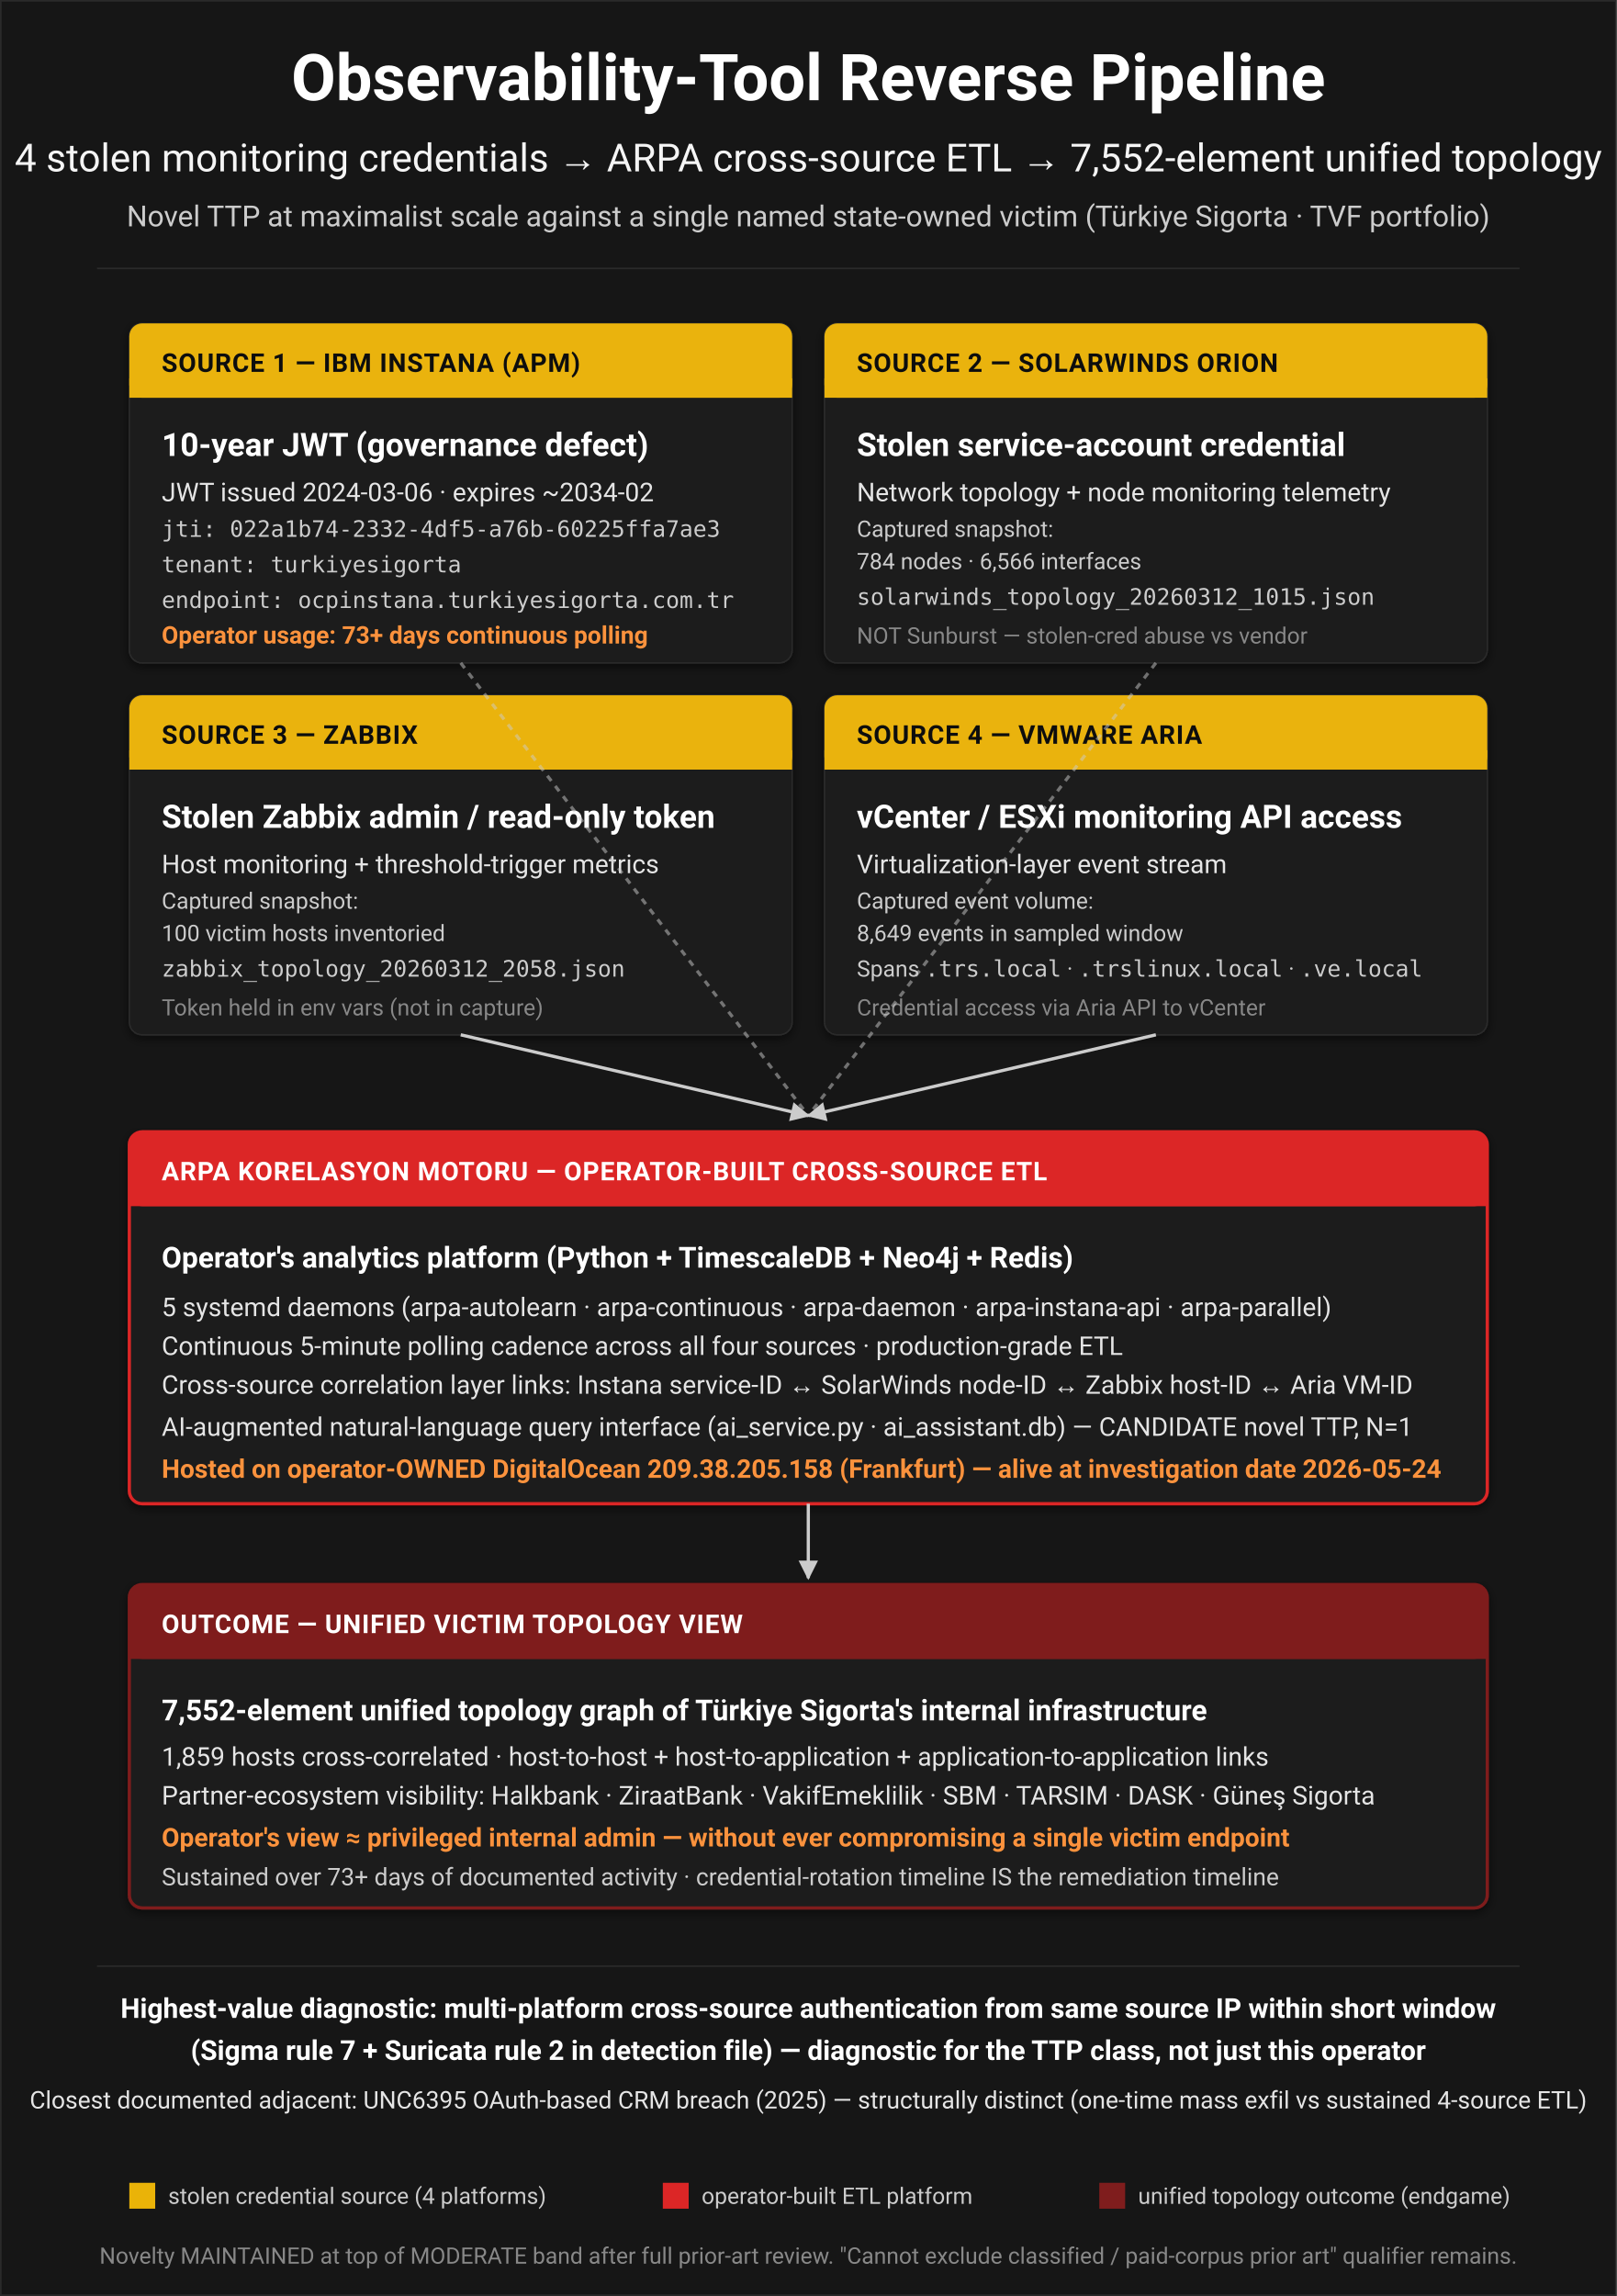
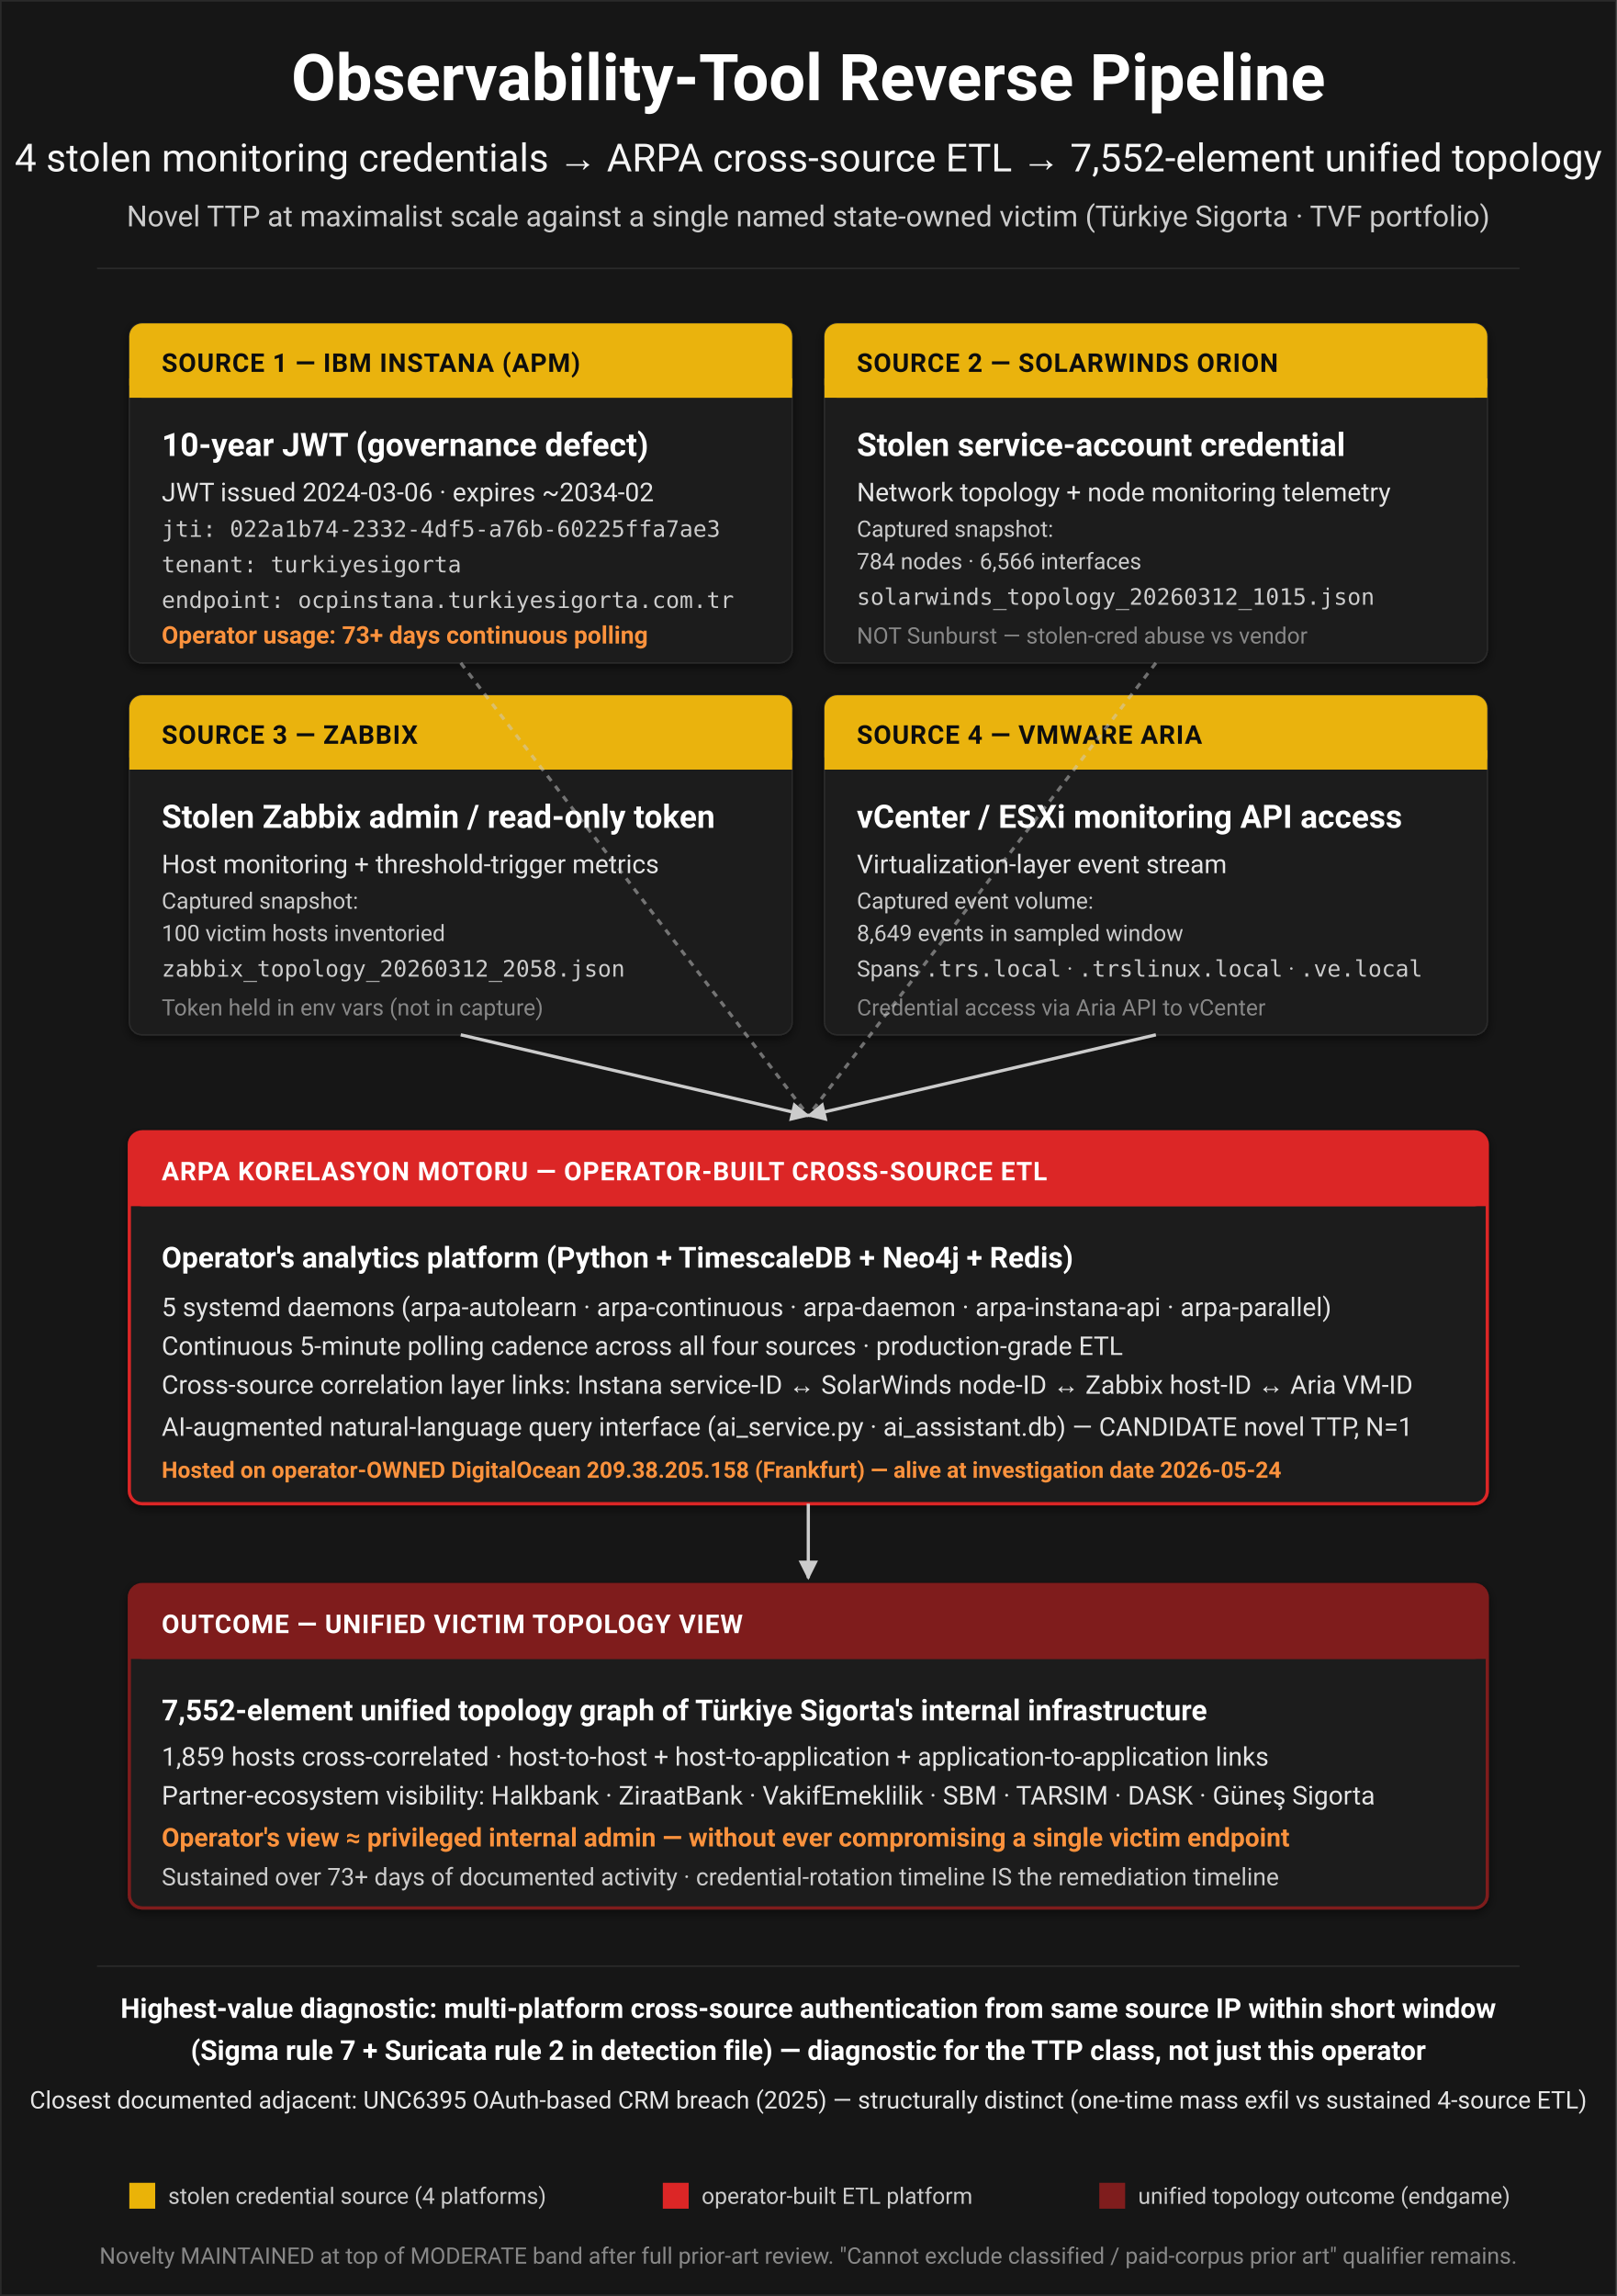
<svg xmlns="http://www.w3.org/2000/svg" viewBox="0 0 1000 1420" font-family="-apple-system, BlinkMacSystemFont, 'Segoe UI', Roboto, 'Helvetica Neue', Arial, sans-serif">
  <defs>
    <filter id="cardShadow" x="-2%" y="-2%" width="104%" height="108%">
      <feDropShadow dx="0" dy="2" stdDeviation="3" flood-color="#000" flood-opacity="0.55" />
    </filter>
    <marker id="arrow" viewBox="0 0 10 10" refX="9" refY="5" markerWidth="6" markerHeight="6" orient="auto-start-reverse">
      <path d="M0,0 L10,5 L0,10 z" fill="#cccccc" />
    </marker>
  </defs>
  <rect width="1000" height="1420" fill="#161616" />
  <rect x="0.5" y="0.5" width="999" height="1419" fill="none" stroke="#2a2a2a" stroke-width="1" />
  <text x="500" y="62" text-anchor="middle" font-size="40" font-weight="700" fill="#ffffff">Observability-Tool Reverse Pipeline</text>
  <text x="500" y="106" text-anchor="middle" font-size="24" fill="#f5f5f5">4 stolen monitoring credentials → ARPA cross-source ETL → 7,552-element unified topology</text>
  <text x="500" y="140" text-anchor="middle" font-size="18" fill="#cccccc">Novel TTP at maximalist scale against a single named state-owned victim (Türkiye Sigorta · TVF portfolio)</text>
  <line x1="60" y1="166" x2="940" y2="166" stroke="#2a2a2a" stroke-width="1" />
  <g filter="url(#cardShadow)">
    <rect x="80" y="200" width="410" height="210" rx="8" fill="#1a1a1a" stroke="#2a2a2a" stroke-width="1" />
    <rect x="80" y="200" width="410" height="46" rx="8" fill="#eab308" />
    <rect x="80" y="234" width="410" height="12" fill="#eab308" />
    <text x="100" y="230" font-size="16" font-weight="700" fill="#111111" letter-spacing="0.5">SOURCE 1 — IBM INSTANA (APM)</text>
    <text x="100" y="282" font-size="20" font-weight="700" fill="#ffffff">10-year JWT (governance defect)</text>
    <text x="100" y="310" font-size="16" fill="#e5e5e5">JWT issued 2024-03-06 · expires ~2034-02</text>
    <text x="100" y="332" font-size="14" fill="#cccccc" font-family="ui-monospace, 'Cascadia Mono', Menlo, monospace">jti: 022a1b74-2332-4df5-a76b-60225ffa7ae3</text>
    <text x="100" y="354" font-size="14" fill="#cccccc" font-family="ui-monospace, 'Cascadia Mono', Menlo, monospace">tenant: turkiyesigorta</text>
    <text x="100" y="376" font-size="14" fill="#cccccc" font-family="ui-monospace, 'Cascadia Mono', Menlo, monospace">endpoint: ocpinstana.turkiyesigorta.com.tr</text>
    <text x="100" y="398" font-size="15" fill="#fb923c" font-weight="600">Operator usage: 73+ days continuous polling</text>
  </g>
  <g filter="url(#cardShadow)">
    <rect x="510" y="200" width="410" height="210" rx="8" fill="#1a1a1a" stroke="#2a2a2a" stroke-width="1" />
    <rect x="510" y="200" width="410" height="46" rx="8" fill="#eab308" />
    <rect x="510" y="234" width="410" height="12" fill="#eab308" />
    <text x="530" y="230" font-size="16" font-weight="700" fill="#111111" letter-spacing="0.5">SOURCE 2 — SOLARWINDS ORION</text>
    <text x="530" y="282" font-size="20" font-weight="700" fill="#ffffff">Stolen service-account credential</text>
    <text x="530" y="310" font-size="16" fill="#e5e5e5">Network topology + node monitoring telemetry</text>
    <text x="530" y="332" font-size="14" fill="#cccccc">Captured snapshot:</text>
    <text x="530" y="352" font-size="14" fill="#cccccc">  784 nodes · 6,566 interfaces</text>
    <text x="530" y="374" font-size="14" fill="#cccccc" font-family="ui-monospace, 'Cascadia Mono', Menlo, monospace">solarwinds_topology_20260312_1015.json</text>
    <text x="530" y="398" font-size="14" fill="#888888">NOT Sunburst — stolen-cred abuse vs vendor</text>
  </g>
  <g filter="url(#cardShadow)">
    <rect x="80" y="430" width="410" height="210" rx="8" fill="#1a1a1a" stroke="#2a2a2a" stroke-width="1" />
    <rect x="80" y="430" width="410" height="46" rx="8" fill="#eab308" />
    <rect x="80" y="464" width="410" height="12" fill="#eab308" />
    <text x="100" y="460" font-size="16" font-weight="700" fill="#111111" letter-spacing="0.5">SOURCE 3 — ZABBIX</text>
    <text x="100" y="512" font-size="20" font-weight="700" fill="#ffffff">Stolen Zabbix admin / read-only token</text>
    <text x="100" y="540" font-size="16" fill="#e5e5e5">Host monitoring + threshold-trigger metrics</text>
    <text x="100" y="562" font-size="14" fill="#cccccc">Captured snapshot:</text>
    <text x="100" y="582" font-size="14" fill="#cccccc">  100 victim hosts inventoried</text>
    <text x="100" y="604" font-size="14" fill="#cccccc" font-family="ui-monospace, 'Cascadia Mono', Menlo, monospace">zabbix_topology_20260312_2058.json</text>
    <text x="100" y="628" font-size="14" fill="#888888">Token held in env vars (not in capture)</text>
  </g>
  <g filter="url(#cardShadow)">
    <rect x="510" y="430" width="410" height="210" rx="8" fill="#1a1a1a" stroke="#2a2a2a" stroke-width="1" />
    <rect x="510" y="430" width="410" height="46" rx="8" fill="#eab308" />
    <rect x="510" y="464" width="410" height="12" fill="#eab308" />
    <text x="530" y="460" font-size="16" font-weight="700" fill="#111111" letter-spacing="0.5">SOURCE 4 — VMWARE ARIA</text>
    <text x="530" y="512" font-size="20" font-weight="700" fill="#ffffff">vCenter / ESXi monitoring API access</text>
    <text x="530" y="540" font-size="16" fill="#e5e5e5">Virtualization-layer event stream</text>
    <text x="530" y="562" font-size="14" fill="#cccccc">Captured event volume:</text>
    <text x="530" y="582" font-size="14" fill="#cccccc">  8,649 events in sampled window</text>
    <text x="530" y="604" font-size="14" fill="#cccccc">Spans <tspan font-family="ui-monospace, 'Cascadia Mono', Menlo, monospace">.trs.local</tspan> · <tspan font-family="ui-monospace, 'Cascadia Mono', Menlo, monospace">.trslinux.local</tspan> · <tspan font-family="ui-monospace, 'Cascadia Mono', Menlo, monospace">.ve.local</tspan>
    </text>
    <text x="530" y="628" font-size="14" fill="#888888">Credential access via Aria API to vCenter</text>
  </g>
  <line x1="285" y1="640" x2="500" y2="690" stroke="#cccccc" stroke-width="2" marker-end="url(#arrow)" />
  <line x1="715" y1="640" x2="500" y2="690" stroke="#cccccc" stroke-width="2" marker-end="url(#arrow)" />
  <line x1="285" y1="410" x2="500" y2="690" stroke="#cccccc" stroke-width="2" stroke-dasharray="4,4" opacity="0.5" />
  <line x1="715" y1="410" x2="500" y2="690" stroke="#cccccc" stroke-width="2" stroke-dasharray="4,4" opacity="0.5" />
  <g filter="url(#cardShadow)">
    <rect x="80" y="700" width="840" height="230" rx="8" fill="#1a1a1a" stroke="#dc2626" stroke-width="2" />
    <rect x="80" y="700" width="840" height="46" rx="8" fill="#dc2626" />
    <rect x="80" y="734" width="840" height="12" fill="#dc2626" />
    <text x="100" y="730" font-size="16" font-weight="700" fill="#ffffff" letter-spacing="0.5">ARPA KORELASYON MOTORU — OPERATOR-BUILT CROSS-SOURCE ETL</text>
    <text x="100" y="784" font-size="18" font-weight="700" fill="#ffffff">Operator's analytics platform (Python + TimescaleDB + Neo4j + Redis)</text>
    <text x="100" y="814" font-size="16" fill="#e5e5e5">5 systemd daemons (arpa-autolearn · arpa-continuous · arpa-daemon · arpa-instana-api · arpa-parallel)</text>
    <text x="100" y="838" font-size="16" fill="#e5e5e5">Continuous 5-minute polling cadence across all four sources · production-grade ETL</text>
    <text x="100" y="862" font-size="16" fill="#e5e5e5">Cross-source correlation layer links: Instana service-ID ↔ SolarWinds node-ID ↔ Zabbix host-ID ↔ Aria VM-ID</text>
    <text x="100" y="888" font-size="16" fill="#e5e5e5">AI-augmented natural-language query interface (ai_service.py · ai_assistant.db) — CANDIDATE novel TTP, N=1</text>
-     <text x="100" y="914" font-size="16" fill="#fb923c" font-weight="700">Hosted on operator-OWNED DigitalOcean 209.38.205.158 (Frankfurt) — alive at investigation date 2026-05-24</text>
+     <text x="100" y="914" font-size="14" fill="#fb923c" font-weight="700">Hosted on operator-OWNED DigitalOcean 209.38.205.158 (Frankfurt) — alive at investigation date 2026-05-24</text>
  </g>
  <line x1="500" y1="930" x2="500" y2="976" stroke="#cccccc" stroke-width="2" marker-end="url(#arrow)" />
  <g filter="url(#cardShadow)">
    <rect x="80" y="980" width="840" height="200" rx="8" fill="#1a1a1a" stroke="#7f1d1d" stroke-width="2" />
    <rect x="80" y="980" width="840" height="46" rx="8" fill="#7f1d1d" />
    <rect x="80" y="1014" width="840" height="12" fill="#7f1d1d" />
    <text x="100" y="1010" font-size="16" font-weight="700" fill="#ffffff" letter-spacing="0.5">OUTCOME — UNIFIED VICTIM TOPOLOGY VIEW</text>
    <text x="100" y="1064" font-size="18" font-weight="700" fill="#ffffff">7,552-element unified topology graph of Türkiye Sigorta's internal infrastructure</text>
    <text x="100" y="1092" font-size="16" fill="#e5e5e5">1,859 hosts cross-correlated · host-to-host + host-to-application + application-to-application links</text>
    <text x="100" y="1116" font-size="16" fill="#e5e5e5">Partner-ecosystem visibility: Halkbank · ZiraatBank · VakifEmeklilik · SBM · TARSIM · DASK · Güneş Sigorta</text>
    <text x="100" y="1142" font-size="16" fill="#fb923c" font-weight="700">Operator's view ≈ privileged internal admin — without ever compromising a single victim endpoint</text>
    <text x="100" y="1166" font-size="15" fill="#cccccc">Sustained over 73+ days of documented activity · credential-rotation timeline IS the remediation timeline</text>
  </g>
  <line x1="60" y1="1216" x2="940" y2="1216" stroke="#2a2a2a" stroke-width="1" />
  <text x="500" y="1248" text-anchor="middle" font-size="17" font-weight="700" fill="#ffffff">Highest-value diagnostic: multi-platform cross-source authentication from same source IP within short window</text>
  <text x="500" y="1274" text-anchor="middle" font-size="17" font-weight="700" fill="#ffffff">(Sigma rule 7 + Suricata rule 2 in detection file) — diagnostic for the TTP class, not just this operator</text>
  <text x="500" y="1304" text-anchor="middle" font-size="15" fill="#e5e5e5">Closest documented adjacent: UNC6395 OAuth-based CRM breach (2025) — structurally distinct (one-time mass exfil vs sustained 4-source ETL)</text>
  <g transform="translate(80, 1350)">
    <rect x="0" y="0" width="16" height="16" fill="#eab308" />
    <text x="24" y="13" font-size="14" fill="#cccccc">stolen credential source (4 platforms)</text>
    <rect x="330" y="0" width="16" height="16" fill="#dc2626" />
    <text x="354" y="13" font-size="14" fill="#cccccc">operator-built ETL platform</text>
    <rect x="600" y="0" width="16" height="16" fill="#7f1d1d" />
    <text x="624" y="13" font-size="14" fill="#cccccc">unified topology outcome (endgame)</text>
  </g>
  <text x="500" y="1400" text-anchor="middle" font-size="14" fill="#888888">Novelty MAINTAINED at top of MODERATE band after full prior-art review. "Cannot exclude classified / paid-corpus prior art" qualifier remains.</text>
</svg>
